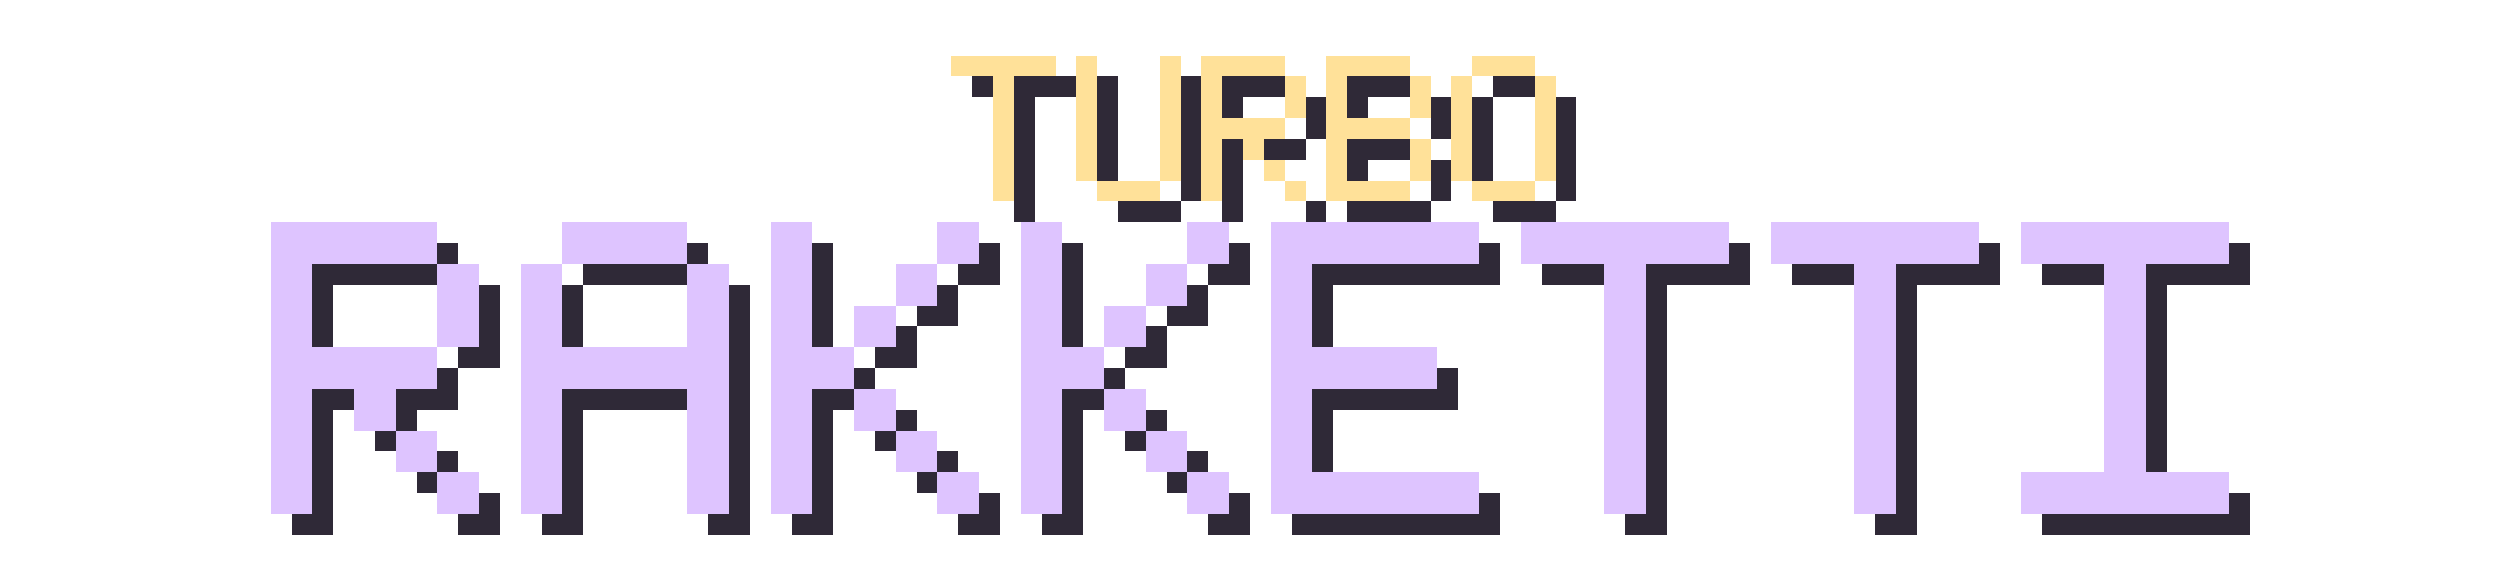
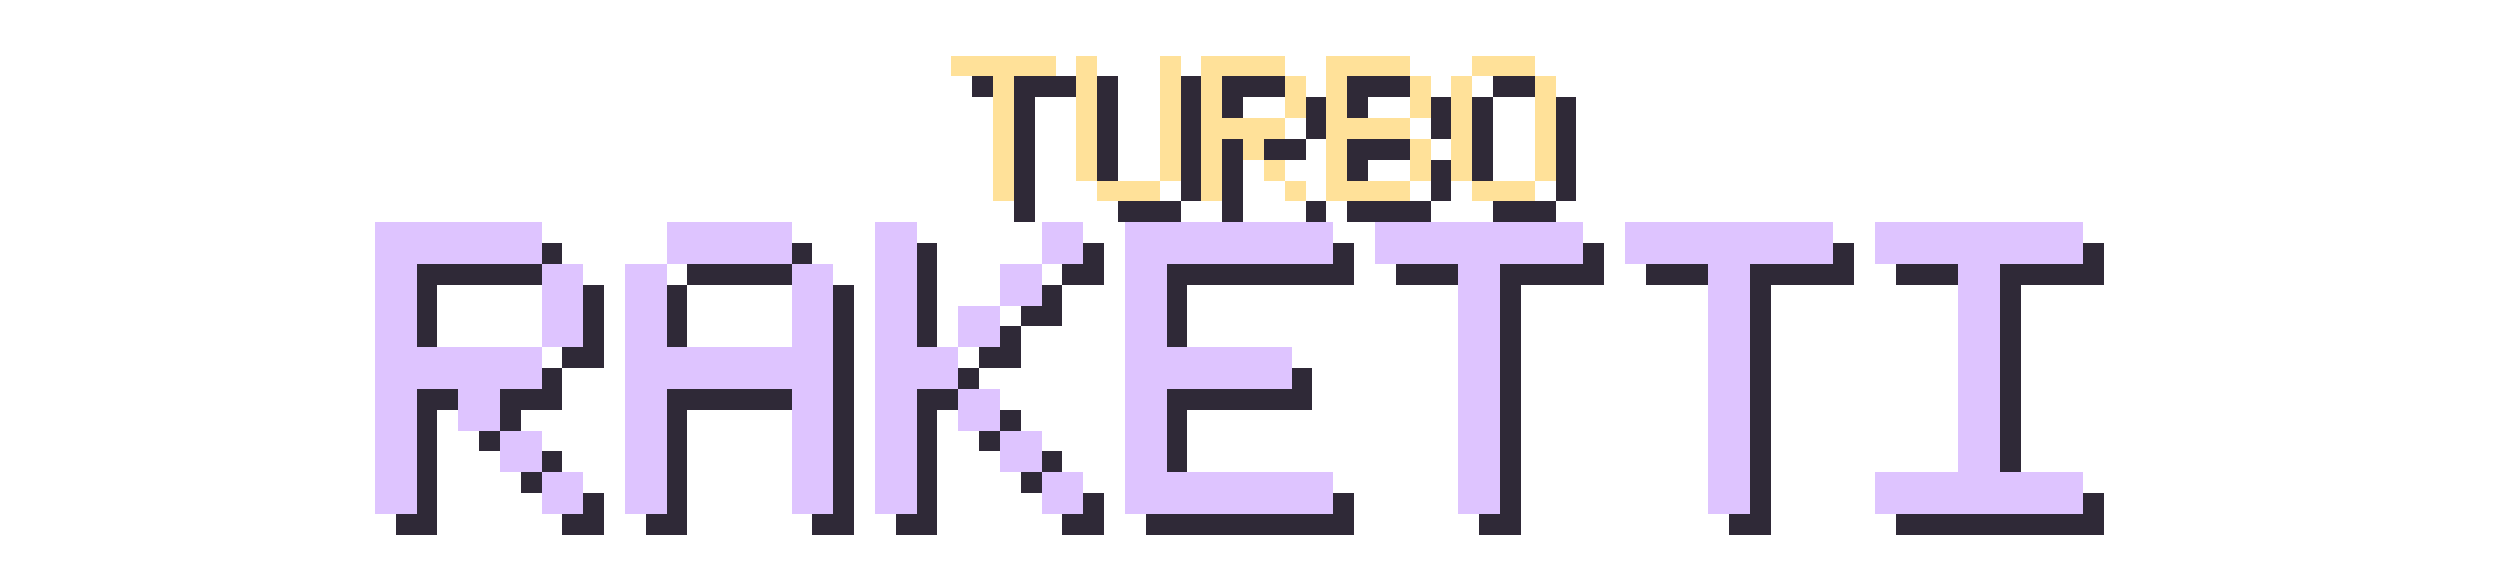
- <svg xmlns="http://www.w3.org/2000/svg" viewBox="0 0 360 84" shape-rendering="crispEdges" role="img" aria-label="Turbo Rakketti">
+ <svg xmlns="http://www.w3.org/2000/svg" viewBox="0 0 360 84" shape-rendering="crispEdges" role="img" aria-label="Turbo Raketti">
  <defs>
    <linearGradient id="hull" gradientUnits="userSpaceOnUse" x1="0" y1="32" x2="0" y2="74">
      <stop offset="0" stop-color="#dec4ff" />
      <stop offset=".22" stop-color="#aef0ff" />
      <stop offset=".55" stop-color="#7ec0e8" />
      <stop offset=".8" stop-color="#4fa0d0" />
      <stop offset="1" stop-color="#1f5078" />
    </linearGradient>
    <linearGradient id="nose" gradientUnits="userSpaceOnUse" x1="0" y1="8" x2="0" y2="29">
      <stop offset="0" stop-color="#ffe199" />
      <stop offset=".5" stop-color="#ffd166" />
      <stop offset="1" stop-color="#ff8030" />
    </linearGradient>
    <g id="L-T">
      <rect x="0" y="0" width="5" height="1" />
      <rect x="2" y="1" width="1" height="6" />
    </g>
    <g id="L-U">
      <rect x="0" y="0" width="1" height="6" />
      <rect x="4" y="0" width="1" height="6" />
      <rect x="1" y="6" width="3" height="1" />
    </g>
    <g id="L-R">
      <rect x="0" y="0" width="1" height="7" />
      <rect x="1" y="0" width="3" height="1" />
      <rect x="4" y="1" width="1" height="2" />
      <rect x="1" y="3" width="3" height="1" />
      <rect x="2" y="4" width="1" height="1" />
      <rect x="3" y="5" width="1" height="1" />
      <rect x="4" y="6" width="1" height="1" />
    </g>
    <g id="L-B">
      <rect x="0" y="0" width="1" height="7" />
      <rect x="1" y="0" width="3" height="1" />
      <rect x="4" y="1" width="1" height="2" />
      <rect x="1" y="3" width="3" height="1" />
      <rect x="4" y="4" width="1" height="2" />
      <rect x="1" y="6" width="3" height="1" />
    </g>
    <g id="L-O">
      <rect x="1" y="0" width="3" height="1" />
      <rect x="0" y="1" width="1" height="5" />
      <rect x="4" y="1" width="1" height="5" />
      <rect x="1" y="6" width="3" height="1" />
    </g>
    <g id="L-A">
      <rect x="1" y="0" width="3" height="1" />
      <rect x="0" y="1" width="1" height="6" />
      <rect x="4" y="1" width="1" height="6" />
      <rect x="1" y="3" width="3" height="1" />
    </g>
    <g id="L-K">
      <rect x="0" y="0" width="1" height="7" />
      <rect x="4" y="0" width="1" height="1" />
      <rect x="3" y="1" width="1" height="1" />
      <rect x="2" y="2" width="1" height="1" />
      <rect x="1" y="3" width="1" height="1" />
      <rect x="2" y="4" width="1" height="1" />
      <rect x="3" y="5" width="1" height="1" />
      <rect x="4" y="6" width="1" height="1" />
    </g>
    <g id="L-E">
      <rect x="0" y="0" width="5" height="1" />
      <rect x="0" y="1" width="1" height="6" />
      <rect x="1" y="3" width="3" height="1" />
      <rect x="1" y="6" width="4" height="1" />
    </g>
    <g id="L-I">
      <rect x="0" y="0" width="5" height="1" />
      <rect x="2" y="1" width="1" height="5" />
      <rect x="0" y="6" width="5" height="1" />
    </g>
  </defs>
  <g fill="#0a0414" opacity="0.85">
    <g transform="translate(140,11) scale(3)">
      <use href="#L-T" />
      <use href="#L-U" x="6" />
      <use href="#L-R" x="12" />
      <use href="#L-B" x="18" />
      <use href="#L-O" x="24" />
    </g>
-     <g transform="translate(42,35) scale(6)">
+     <g transform="translate(57,35) scale(6)">
      <use href="#L-R" />
      <use href="#L-A" x="6" />
      <use href="#L-K" x="12" />
-       <use href="#L-K" x="18" />
-       <use href="#L-E" x="24" />
+       <use href="#L-E" x="18" />
+       <use href="#L-T" x="24" />
      <use href="#L-T" x="30" />
-       <use href="#L-T" x="36" />
-       <use href="#L-I" x="42" />
+       <use href="#L-I" x="36" />
    </g>
  </g>
  <g fill="url(#nose)">
    <g transform="translate(137,8) scale(3)">
      <use href="#L-T" />
      <use href="#L-U" x="6" />
      <use href="#L-R" x="12" />
      <use href="#L-B" x="18" />
      <use href="#L-O" x="24" />
    </g>
  </g>
  <g fill="url(#hull)">
-     <g transform="translate(39,32) scale(6)">
+     <g transform="translate(54,32) scale(6)">
      <use href="#L-R" />
      <use href="#L-A" x="6" />
      <use href="#L-K" x="12" />
-       <use href="#L-K" x="18" />
-       <use href="#L-E" x="24" />
+       <use href="#L-E" x="18" />
+       <use href="#L-T" x="24" />
      <use href="#L-T" x="30" />
-       <use href="#L-T" x="36" />
-       <use href="#L-I" x="42" />
+       <use href="#L-I" x="36" />
    </g>
  </g>
</svg>
